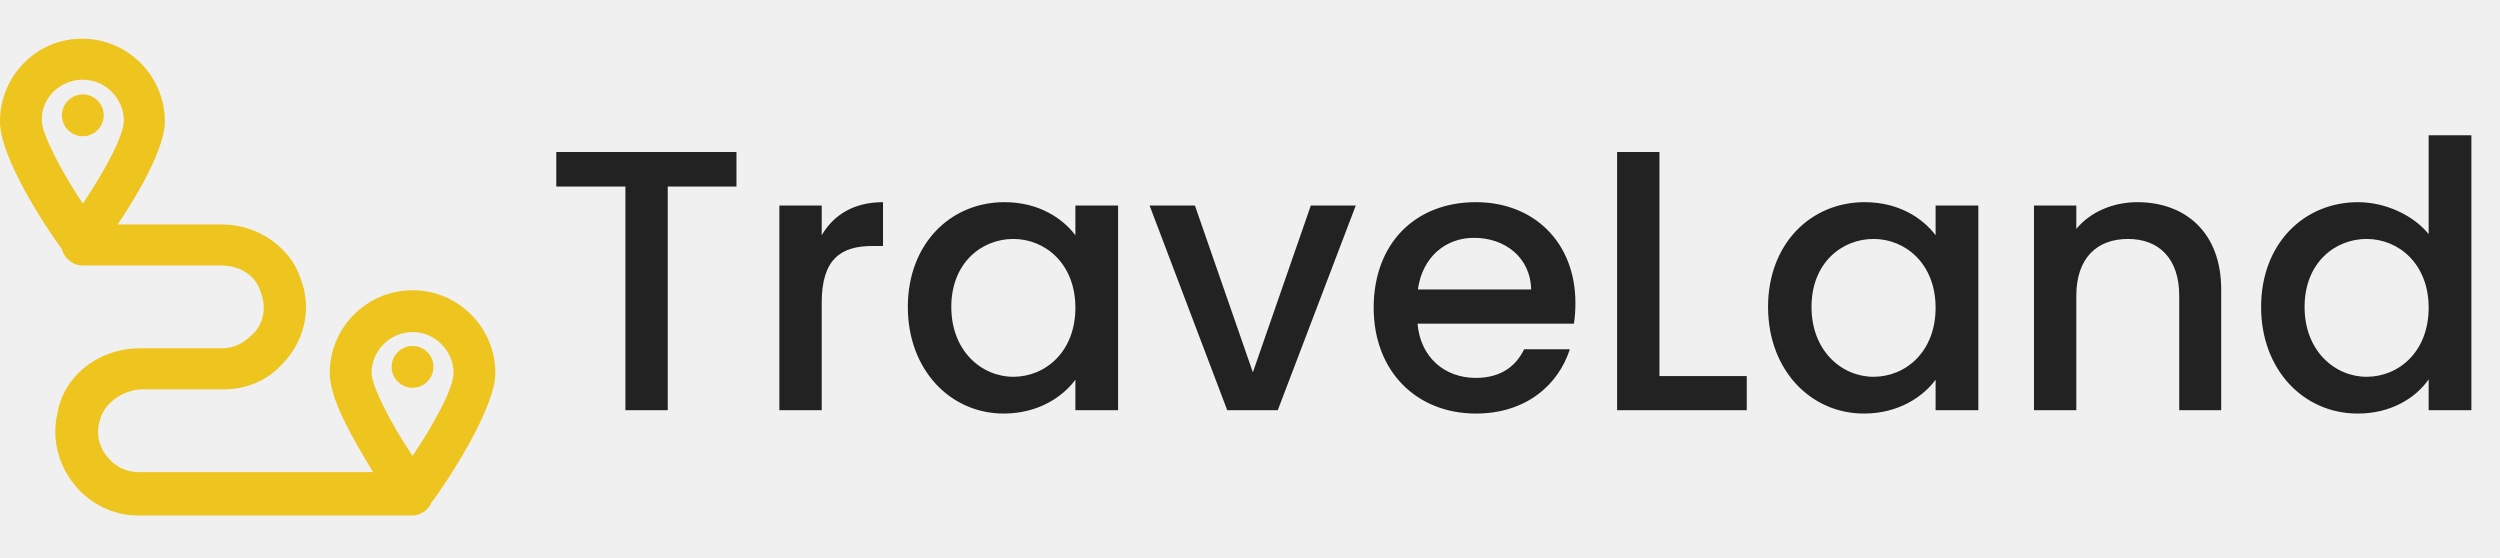
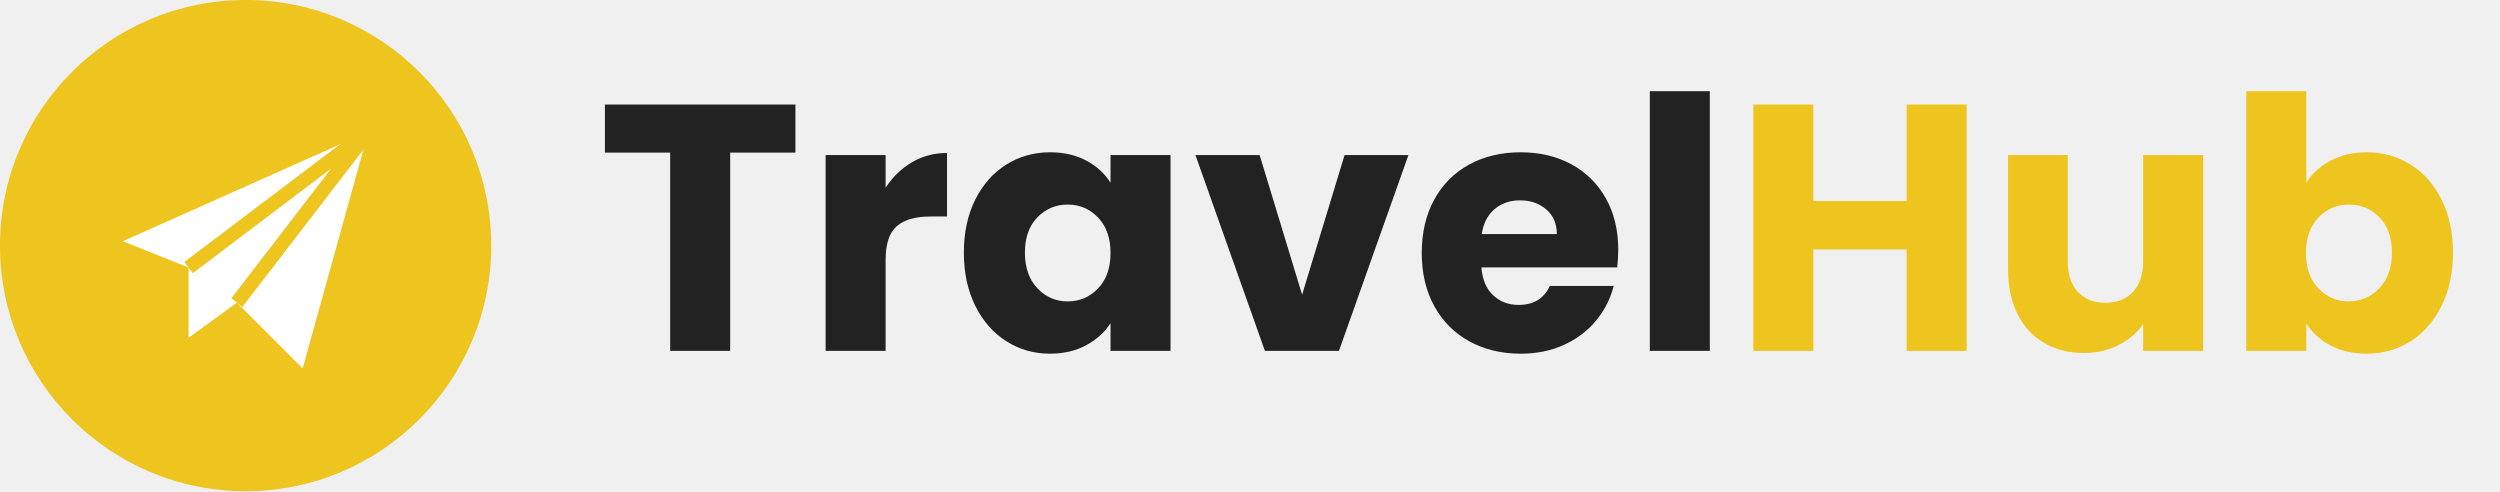
- <svg xmlns="http://www.w3.org/2000/svg" width="323" height="72" viewBox="0 0 323 72" fill="none">
-   <path d="M71.872 24.104H80.8V53H86.272V24.104H95.152V19.64H71.872V24.104ZM106.166 39.08C106.166 33.464 108.662 31.784 112.694 31.784H114.086V26.12C110.342 26.12 107.702 27.752 106.166 30.392V26.552H100.694V53H106.166V39.08ZM117.292 39.656C117.292 47.816 122.812 53.432 129.676 53.432C134.092 53.432 137.26 51.32 138.94 49.064V53H144.46V26.552H138.94V30.392C137.308 28.232 134.236 26.12 129.772 26.12C122.812 26.12 117.292 31.496 117.292 39.656ZM138.94 39.752C138.94 45.464 135.052 48.68 130.924 48.68C126.844 48.68 122.908 45.368 122.908 39.656C122.908 33.944 126.844 30.872 130.924 30.872C135.052 30.872 138.94 34.088 138.94 39.752ZM148.527 26.552L158.559 53H165.087L175.167 26.552H169.359L161.871 48.104L154.383 26.552H148.527ZM190.439 30.728C194.519 30.728 197.735 33.32 197.831 37.4H183.191C183.767 33.224 186.743 30.728 190.439 30.728ZM202.823 45.128H196.919C195.911 47.192 194.039 48.824 190.679 48.824C186.647 48.824 183.527 46.184 183.143 41.816H203.351C203.495 40.904 203.543 40.04 203.543 39.128C203.543 31.352 198.215 26.12 190.679 26.12C182.855 26.12 177.479 31.448 177.479 39.752C177.479 48.056 183.095 53.432 190.679 53.432C197.159 53.432 201.335 49.736 202.823 45.128ZM208.928 19.64V53H225.68V48.584H214.4V19.64H208.928ZM228.432 39.656C228.432 47.816 233.952 53.432 240.816 53.432C245.232 53.432 248.4 51.32 250.08 49.064V53H255.6V26.552H250.08V30.392C248.448 28.232 245.376 26.12 240.912 26.12C233.952 26.12 228.432 31.496 228.432 39.656ZM250.08 39.752C250.08 45.464 246.192 48.68 242.064 48.68C237.984 48.68 234.048 45.368 234.048 39.656C234.048 33.944 237.984 30.872 242.064 30.872C246.192 30.872 250.08 34.088 250.08 39.752ZM281.556 53H286.98V37.4C286.98 30.008 282.324 26.12 276.132 26.12C272.964 26.12 270.036 27.416 268.26 29.576V26.552H262.788V53H268.26V38.216C268.26 33.368 270.9 30.872 274.932 30.872C278.916 30.872 281.556 33.368 281.556 38.216V53ZM292.135 39.656C292.135 47.816 297.655 53.432 304.615 53.432C308.935 53.432 312.103 51.416 313.783 49.016V53H319.303V17.48H313.783V30.248C311.767 27.752 308.119 26.12 304.663 26.12C297.655 26.12 292.135 31.496 292.135 39.656ZM313.783 39.752C313.783 45.464 309.895 48.68 305.767 48.68C301.687 48.68 297.751 45.368 297.751 39.656C297.751 33.944 301.687 30.872 305.767 30.872C309.895 30.872 313.783 34.088 313.783 39.752Z" fill="#222222" />
-   <path d="M64 48.2C64 42.3 59.2 37.5 53.3 37.5C47.4 37.5 42.6 42.3 42.6 48.2C42.6 51.7 45.8 57 48.2 61H17.9C16.6 61 15.2 60.5 14.2 59.4C12.9 58.1 12.3 56.2 12.9 54.3C13.4 52.2 15.8 50.3 18.5 50.3H28.9C31.8 50.3 34.5 49.2 36.4 47.1C39.3 44.2 40.4 39.9 38.8 35.9C37.5 31.9 33.2 29 28.7 29H15.2C17.9 25 21.3 19.1 21.3 15.7C21.3 9.8 16.5 5 10.6 5C4.7 5 0 9.8 0 15.7C0 20.5 6.1 29.6 8 32.2C8.3 33.3 9.3 34.3 10.7 34.3H28.6C31 34.3 33.1 35.6 33.7 37.8C34.5 39.9 34 42.1 32.4 43.4C31.3 44.5 30 45 28.7 45H18.1C12.8 45 8.2 48.5 7.4 53.5C6.6 57 7.7 60.7 10.3 63.4C12.4 65.5 15.1 66.6 17.8 66.6H53.3C54.4 66.6 55.4 65.8 55.7 65C57.9 62.1 64 52.7 64 48.2ZM10.7 10.3C13.6 10.3 16 12.7 16 15.6C16 17.5 13.6 22 10.7 26.3C7.8 22 5.4 17.2 5.4 15.6C5.3 12.7 7.7 10.3 10.7 10.3ZM53.3 42.9C56.2 42.9 58.6 45.3 58.6 48.2C58.6 50.1 56.2 54.6 53.3 58.9C50.4 54.6 48 49.8 48 48.2C48 45.3 50.4 42.9 53.3 42.9Z" fill="#EEC41E" />
-   <path d="M53.3 50.1C54.791 50.1 56 48.891 56 47.4C56 45.909 54.791 44.7 53.3 44.7C51.809 44.7 50.6 45.909 50.6 47.4C50.6 48.891 51.809 50.1 53.3 50.1Z" fill="#EEC41E" />
-   <path d="M10.7 17.6C12.191 17.6 13.4 16.391 13.4 14.9C13.4 13.409 12.191 12.2 10.7 12.2C9.209 12.2 8 13.409 8 14.9C8 16.391 9.209 17.6 10.7 17.6Z" fill="#EEC41E" />
+ <svg xmlns="http://www.w3.org/2000/svg" width="285" height="56" viewBox="0 0 285 56" fill="none">
+   <circle cx="28" cy="28" r="28" fill="#EEC41E" />
+   <path d="M14 27.5L42 15L34.5 42L27 34.5L21.5 38.5V30.5L14 27.5Z" fill="#fff" />
+   <path d="M21.5 30.5L42 15L27 34.5" stroke="#EEC41E" stroke-width="1.6" stroke-linejoin="round" />
+   <path d="M90.68 11.92V17.4H83.24V40H76.4V17.4H68.96V11.92Z M107.96 17.44V24.68H106.08Q103.52 24.68 102.24 25.78Q100.96 26.88 100.96 29.64V40H94.12V17.68H100.96V21.4Q102.16 19.56 103.96 18.5Q105.76 17.44 107.96 17.44Z M119.72 17.36Q122.08 17.36 123.86 18.32Q125.64 19.28 126.6 20.84V17.68H133.44V40H126.6V36.84Q125.6 38.4 123.82 39.36Q122.04 40.32 119.68 40.32Q116.96 40.32 114.72 38.9Q112.48 37.48 111.18 34.86Q109.88 32.24 109.88 28.8Q109.88 25.36 111.18 22.76Q112.48 20.16 114.72 18.76Q116.96 17.36 119.72 17.36ZM121.72 23.32Q119.68 23.32 118.26 24.78Q116.84 26.24 116.84 28.8Q116.84 31.36 118.26 32.86Q119.68 34.36 121.72 34.36Q123.76 34.36 125.18 32.88Q126.6 31.4 126.6 28.84Q126.6 26.28 125.18 24.8Q123.76 23.32 121.72 23.32Z M148.44 33.6 153.28 17.68H160.56L152.64 40H144.2L136.28 17.68H143.6Z M184.36 30.48H168.88Q169.04 32.56 170.22 33.66Q171.4 34.76 173.12 34.76Q175.68 34.76 176.68 32.6H183.96Q183.4 34.8 181.94 36.56Q180.48 38.32 178.28 39.32Q176.08 40.32 173.36 40.32Q170.08 40.32 167.52 38.92Q164.96 37.52 163.52 34.92Q162.08 32.32 162.08 28.84Q162.08 25.36 163.5 22.76Q164.92 20.16 167.48 18.76Q170.04 17.36 173.36 17.36Q176.6 17.36 179.12 18.72Q181.64 20.08 183.06 22.6Q184.48 25.12 184.48 28.48Q184.48 29.44 184.36 30.48ZM177.48 26.68Q177.48 24.92 176.28 23.88Q175.08 22.84 173.28 22.84Q171.56 22.84 170.38 23.84Q169.2 24.84 168.92 26.68Z M194.92 10.4V40H188.08V10.4Z" fill="#222" />
+   <path d="M224.2 11.92V40H217.36V28.44H206.72V40H199.88V11.92H206.72V22.92H217.36V11.92Z M251.16 17.68V40H244.32V36.96Q243.28 38.44 241.5 39.34Q239.72 40.24 237.56 40.24Q235 40.24 233.04 39.1Q231.08 37.96 230 35.8Q228.92 33.64 228.92 30.72V17.68H235.72V29.8Q235.72 32.04 236.88 33.28Q238.04 34.52 240 34.52Q242 34.52 243.16 33.28Q244.32 32.04 244.32 29.8V17.68Z M269.8 17.36Q272.56 17.36 274.8 18.76Q277.04 20.16 278.34 22.76Q279.64 25.36 279.64 28.8Q279.64 32.24 278.34 34.86Q277.04 37.48 274.8 38.9Q272.56 40.32 269.8 40.32Q267.44 40.32 265.68 39.38Q263.92 38.44 262.92 36.88V40H256.08V10.4H262.92V20.84Q263.88 19.28 265.68 18.32Q267.48 17.36 269.8 17.36ZM267.76 23.32Q265.72 23.32 264.3 24.8Q262.88 26.28 262.88 28.84Q262.88 31.4 264.3 32.88Q265.72 34.36 267.76 34.36Q269.8 34.36 271.24 32.86Q272.68 31.36 272.68 28.8Q272.68 26.24 271.26 24.78Q269.84 23.32 267.76 23.32Z" fill="#EEC41E" />
</svg>
